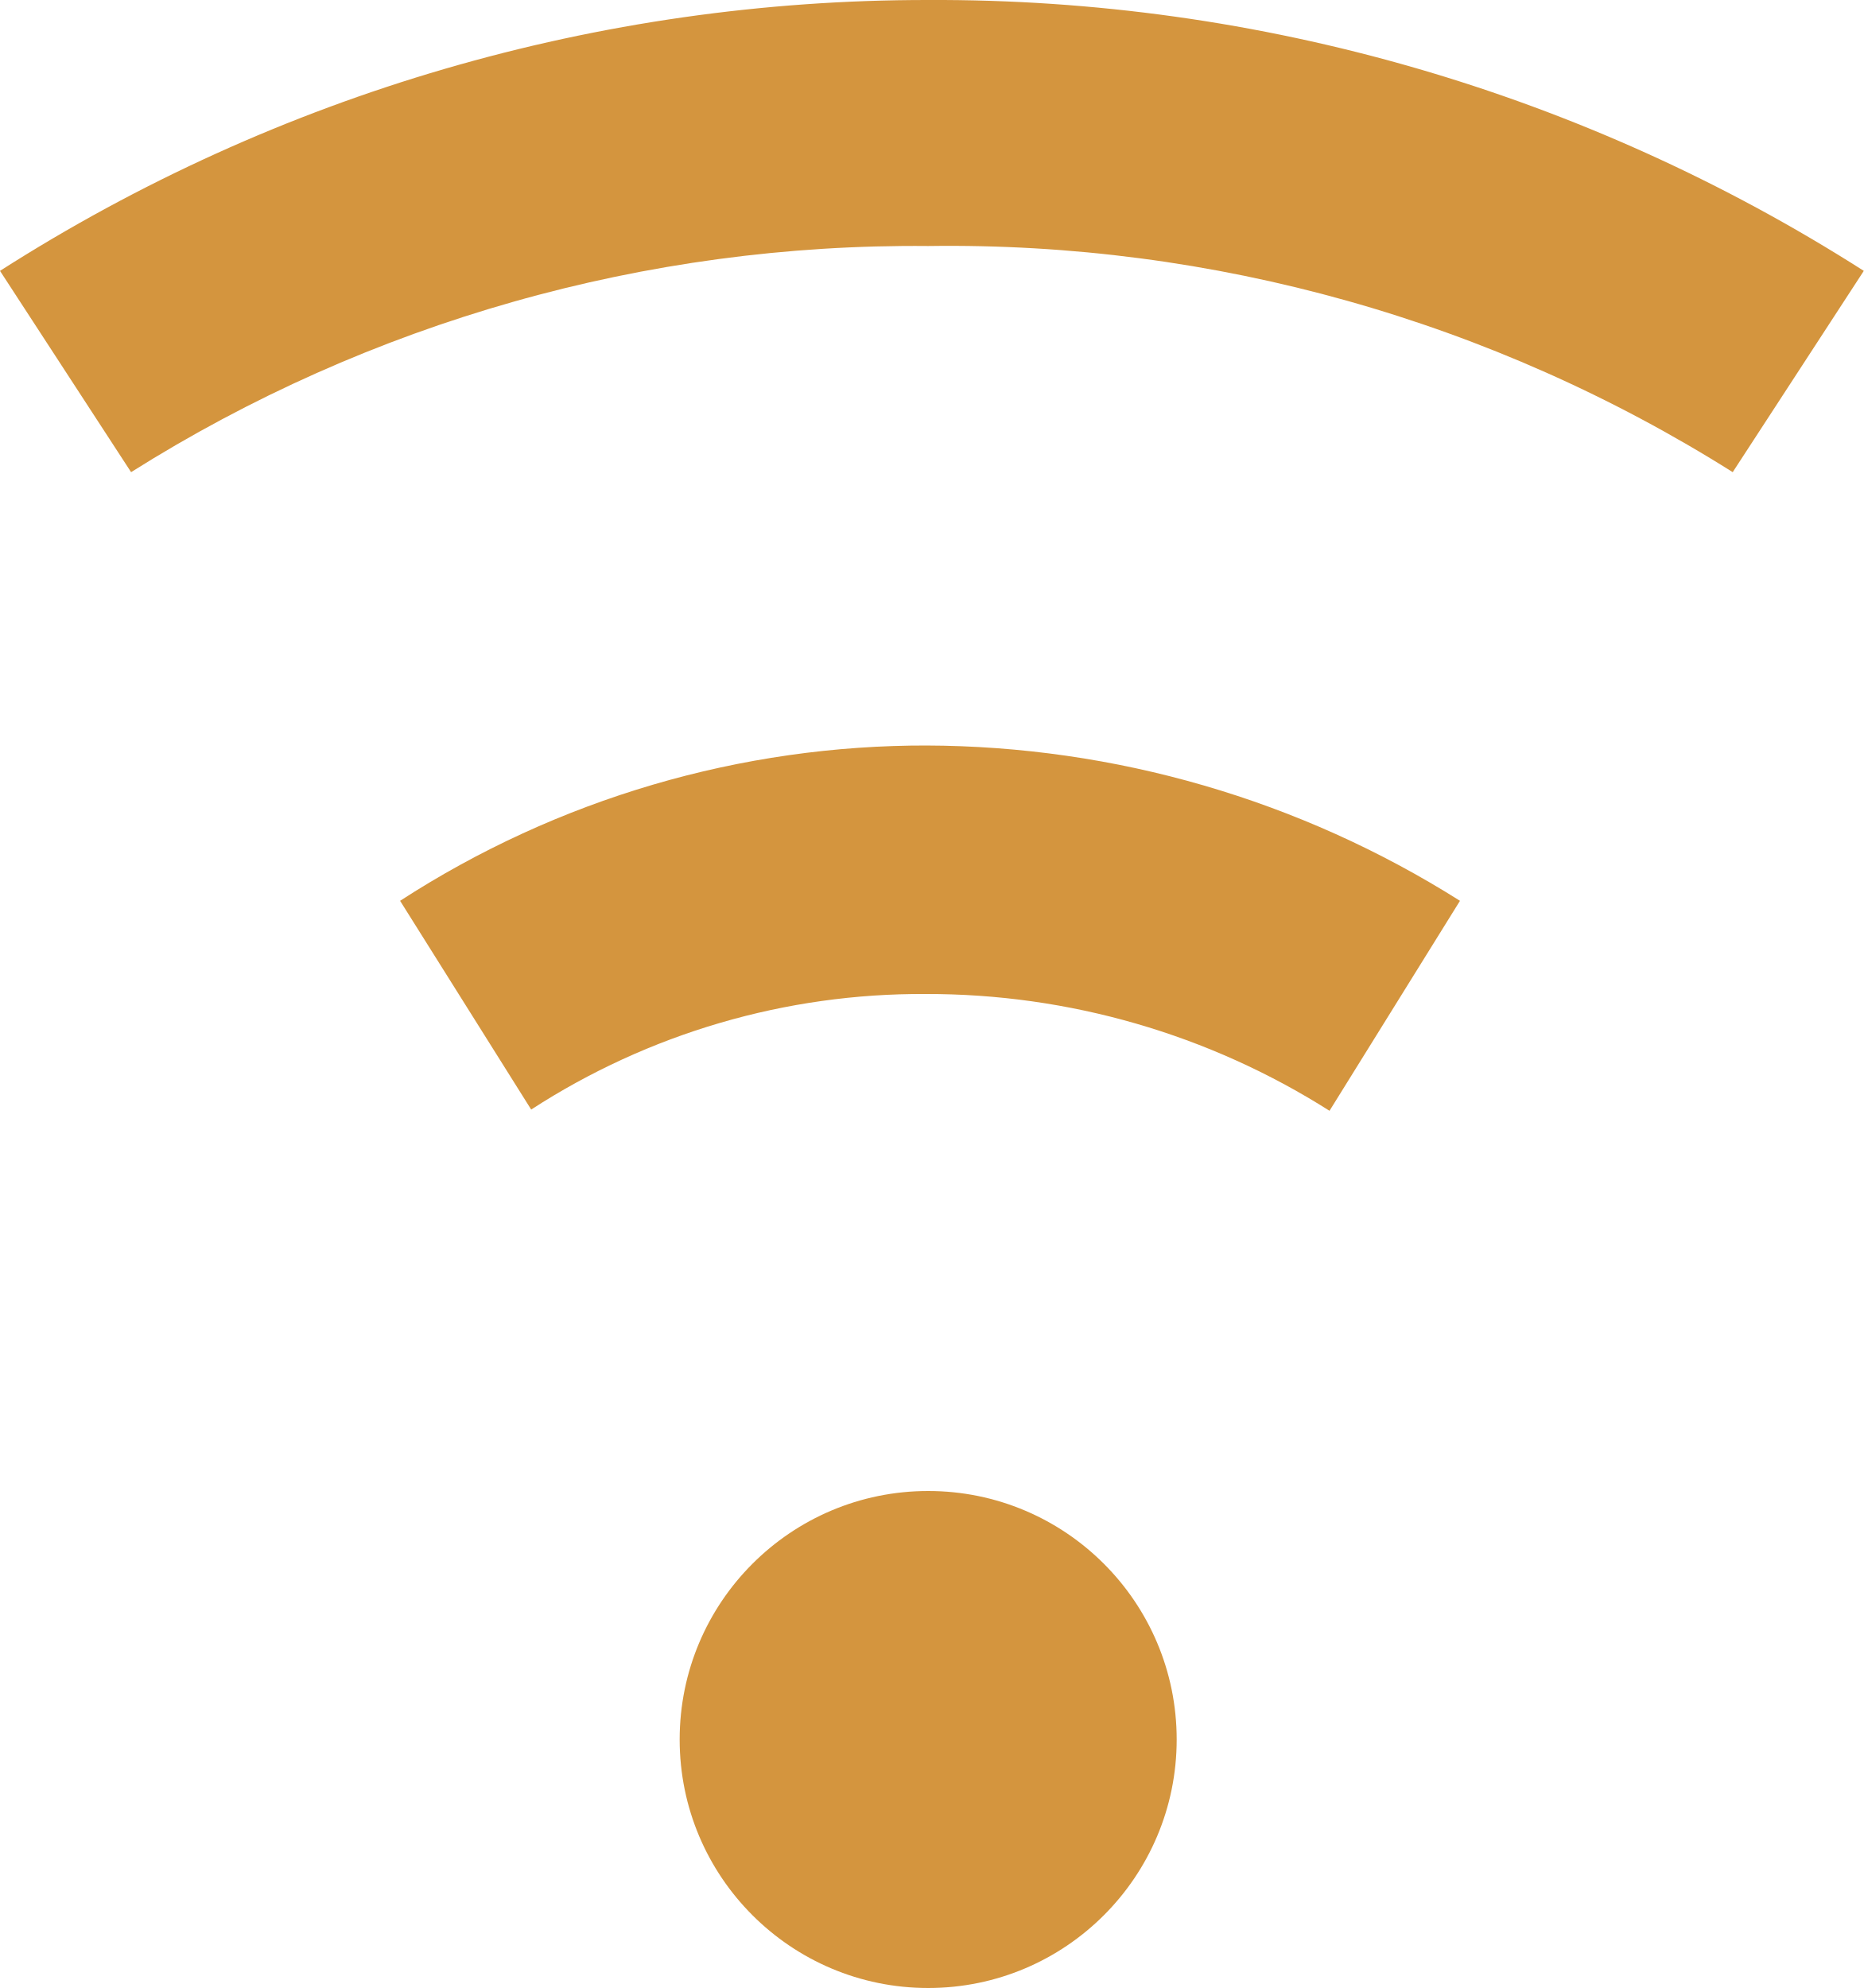
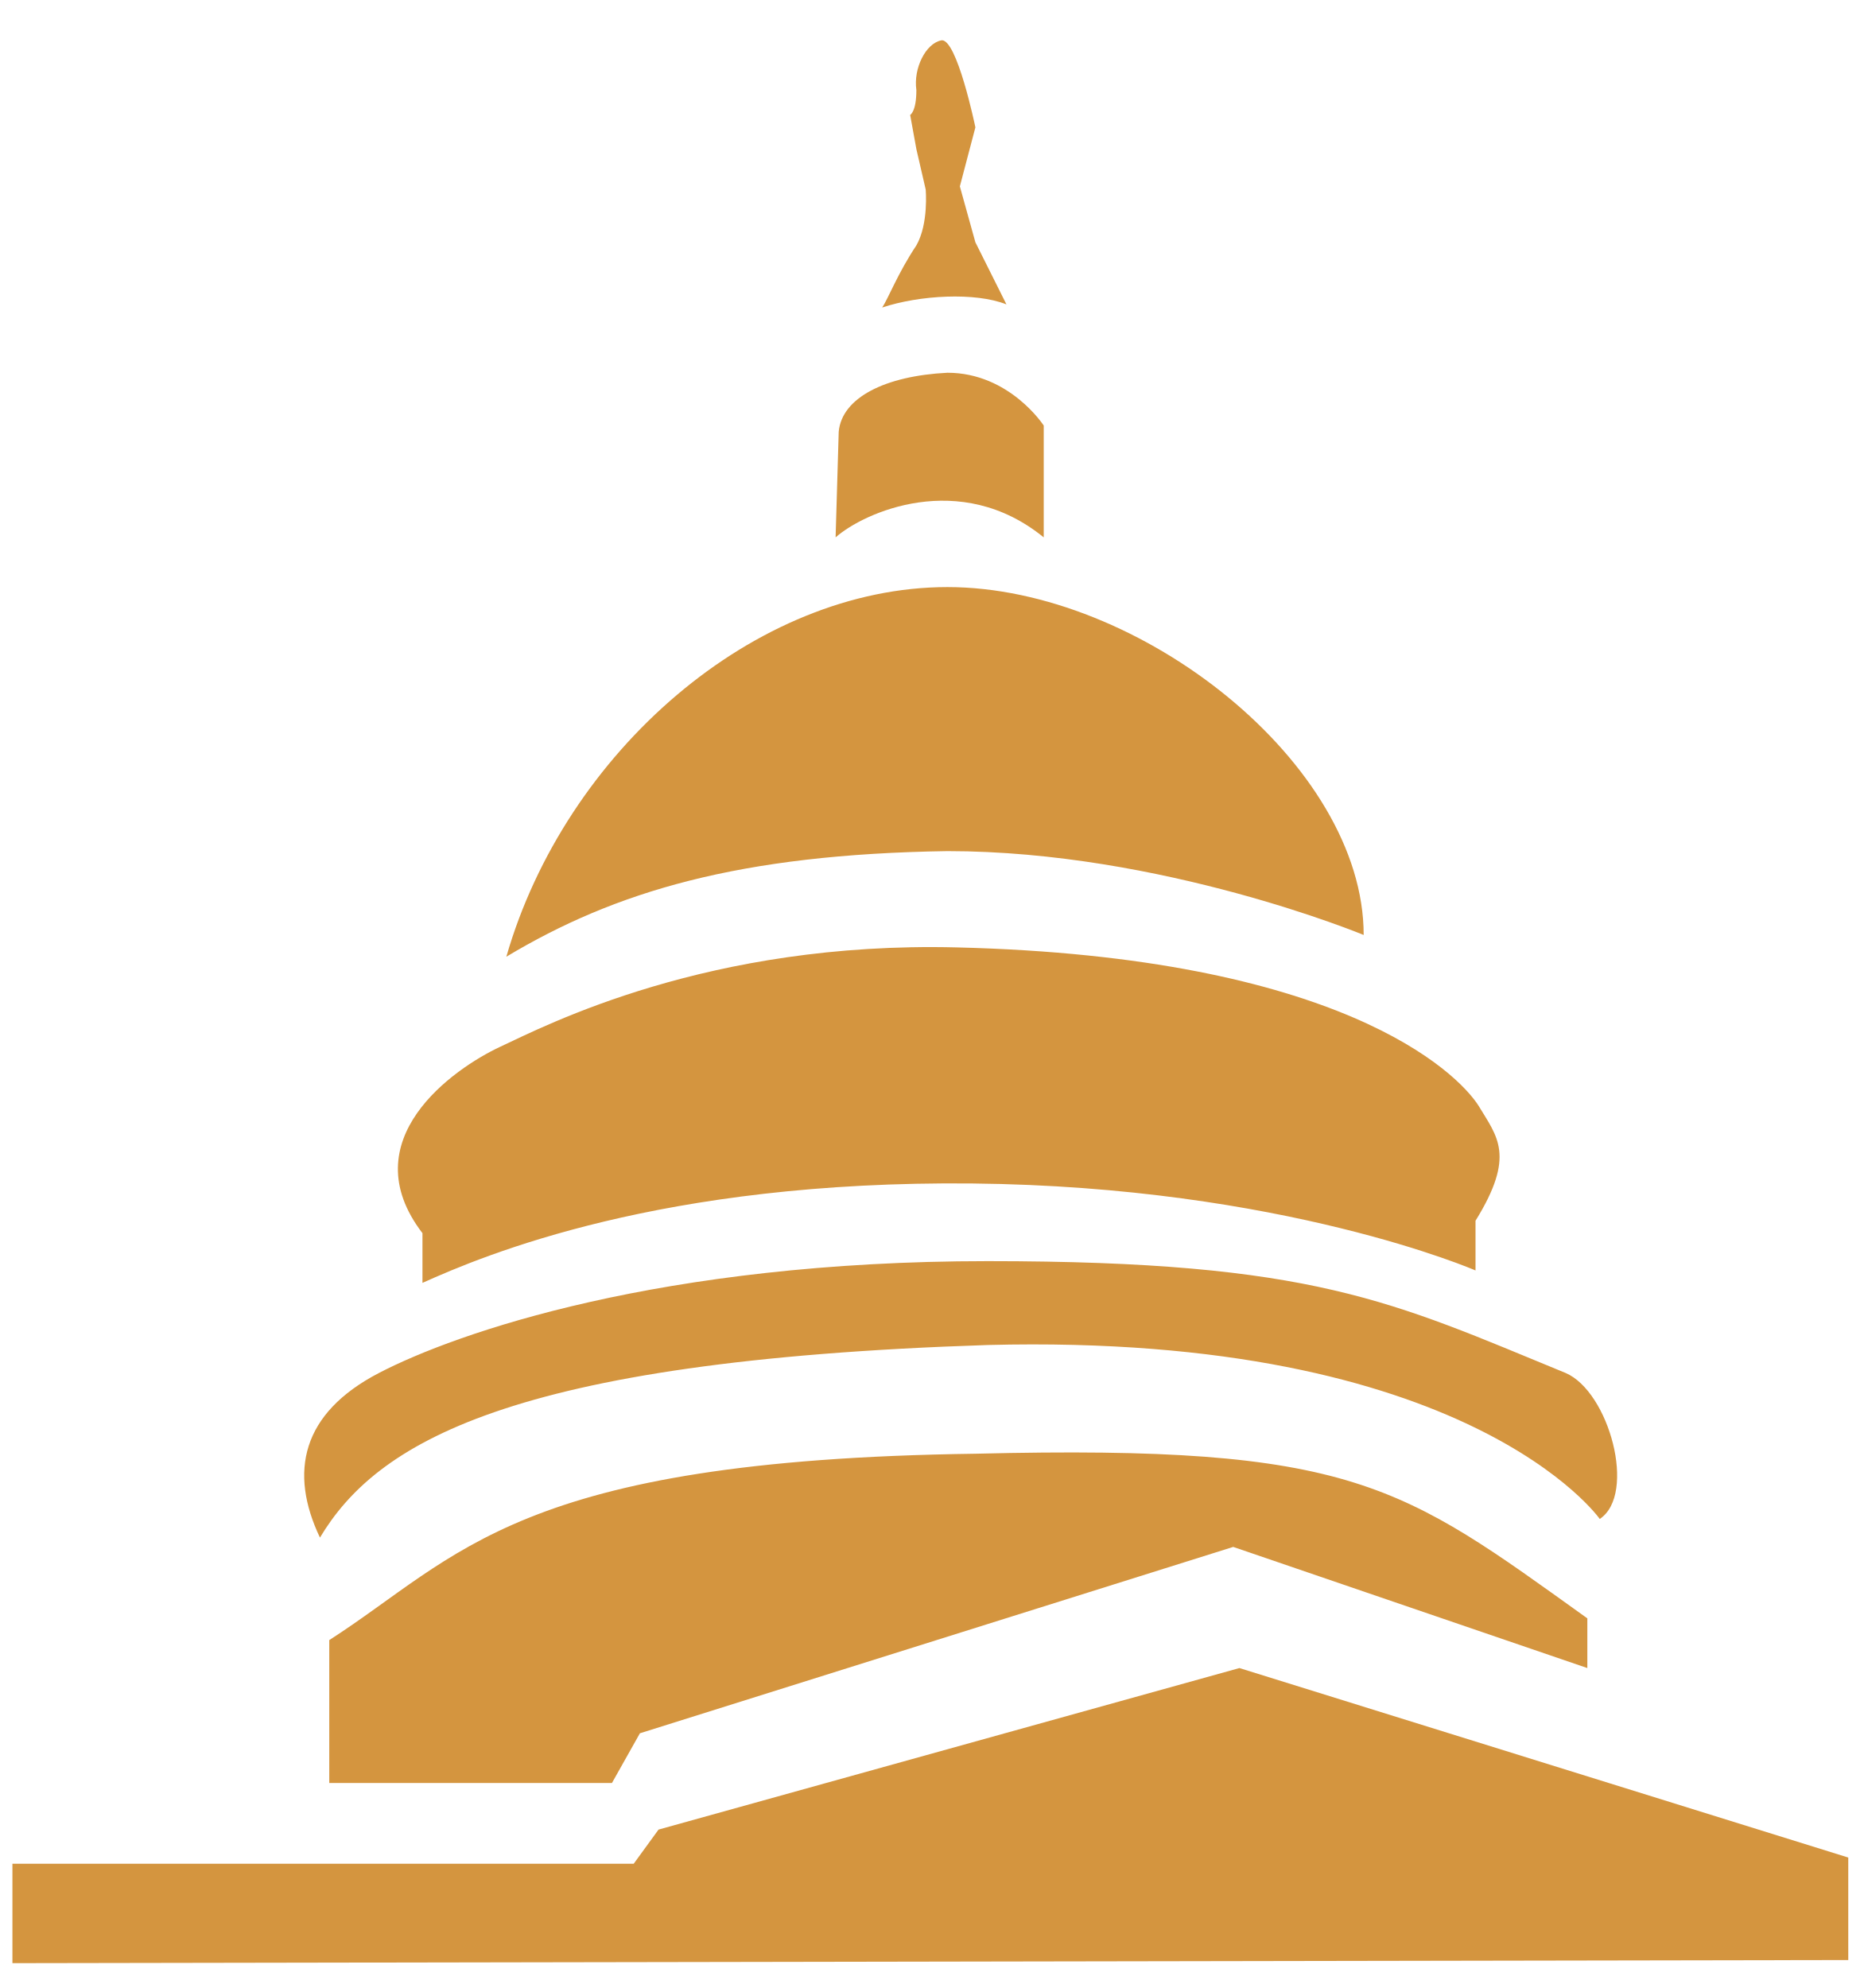
- <svg xmlns="http://www.w3.org/2000/svg" id="Layer_1" data-name="Layer 1" width="60" height="64" viewBox="0 0 60 64">
-   <defs>
-     <style>.cls-1{fill:#d4953e;}</style>
-   </defs>
-   <path class="cls-1" d="M29.88,0A55.39,55.39,0,0,0,0,8.72L4.22,15.2A47.32,47.32,0,0,1,29.88,7.92a47.31,47.31,0,0,1,25.9,7.28L60,8.72A55.53,55.53,0,0,0,29.88,0Zm0,24a31.08,31.08,0,0,0-17,5l4.22,6.72A23.09,23.09,0,0,1,29.8,32a24.17,24.17,0,0,1,13,3.76L47,29A32.37,32.37,0,0,0,29.8,24h0.07Zm0,24a8,8,0,1,0,8,8A8,8,0,0,0,29.88,48Z" transform="translate(0 0)" />
+ <svg xmlns="http://www.w3.org/2000/svg" version="1.0" id="Layer_1" x="0px" y="0px" width="60px" height="64px" viewBox="0 0 60 64" style="enable-background:new 0 0 60 64;" xml:space="preserve">
+   <style type="text/css">
+ 	.st0{fill:#D4953F;}
+ </style>
+   <g>
+     <g>
+       <path class="st0" d="M43.9,30.1c0-5.5-7.2-11.2-13.4-11.2s-12.3,5.3-14.2,11.9c3.5-2.1,7.5-3.3,14.2-3.4    C37.4,27.4,43.9,30.1,43.9,30.1z M13.6,41.3c2-0.9,7.7-3.3,17.7-3.2s16.2,2.8,16.2,2.8v-1.6c1.3-2.1,0.7-2.7,0.1-3.7    c-0.7-1.1-4.5-4.8-16.8-5.1c-8-0.2-13.2,2.5-14.7,3.2s-4.8,3-2.5,6V41.3z M33.6,17.3v-3.6c0,0-1.1-1.7-3.1-1.7    c-2,0.1-3.4,0.8-3.5,1.9l-0.1,3.4C27.8,16.5,30.9,15.1,33.6,17.3z M28.4,9.9c1.2-0.4,3-0.5,4-0.1l-1-2L30.9,6l0.5-1.9    c0,0-0.6-2.9-1.1-2.8c-0.5,0.1-0.9,0.9-0.8,1.6c0,0.7-0.2,0.8-0.2,0.8l0.2,1.1l0.3,1.3c0,0,0.1,1.1-0.3,1.8    C28.9,8.8,28.6,9.6,28.4,9.9z M31.8,43.3c15.5-0.4,19.7,5.6,19.7,5.6c1.2-0.8,0.3-4.1-1.1-4.7c-5.6-2.3-8.1-3.6-18.6-3.6    s-17.1,2.3-19.6,3.6s-2.9,3.2-1.9,5.3C12.1,46.5,16.3,43.8,31.8,43.3z M31.4,46.8c-14.8,0.2-16.6,3.3-20.8,6v4.6h9.1l0.9-1.6    l19.1-6l11.4,3.9v-1.6C45.1,47.8,43.6,46.5,31.4,46.8z M39.9,53.7l-18.7,5.2L20.4,60h-20v3.2l59.1-0.1v-3.3L39.9,53.7z" />
+     </g>
+   </g>
</svg>
